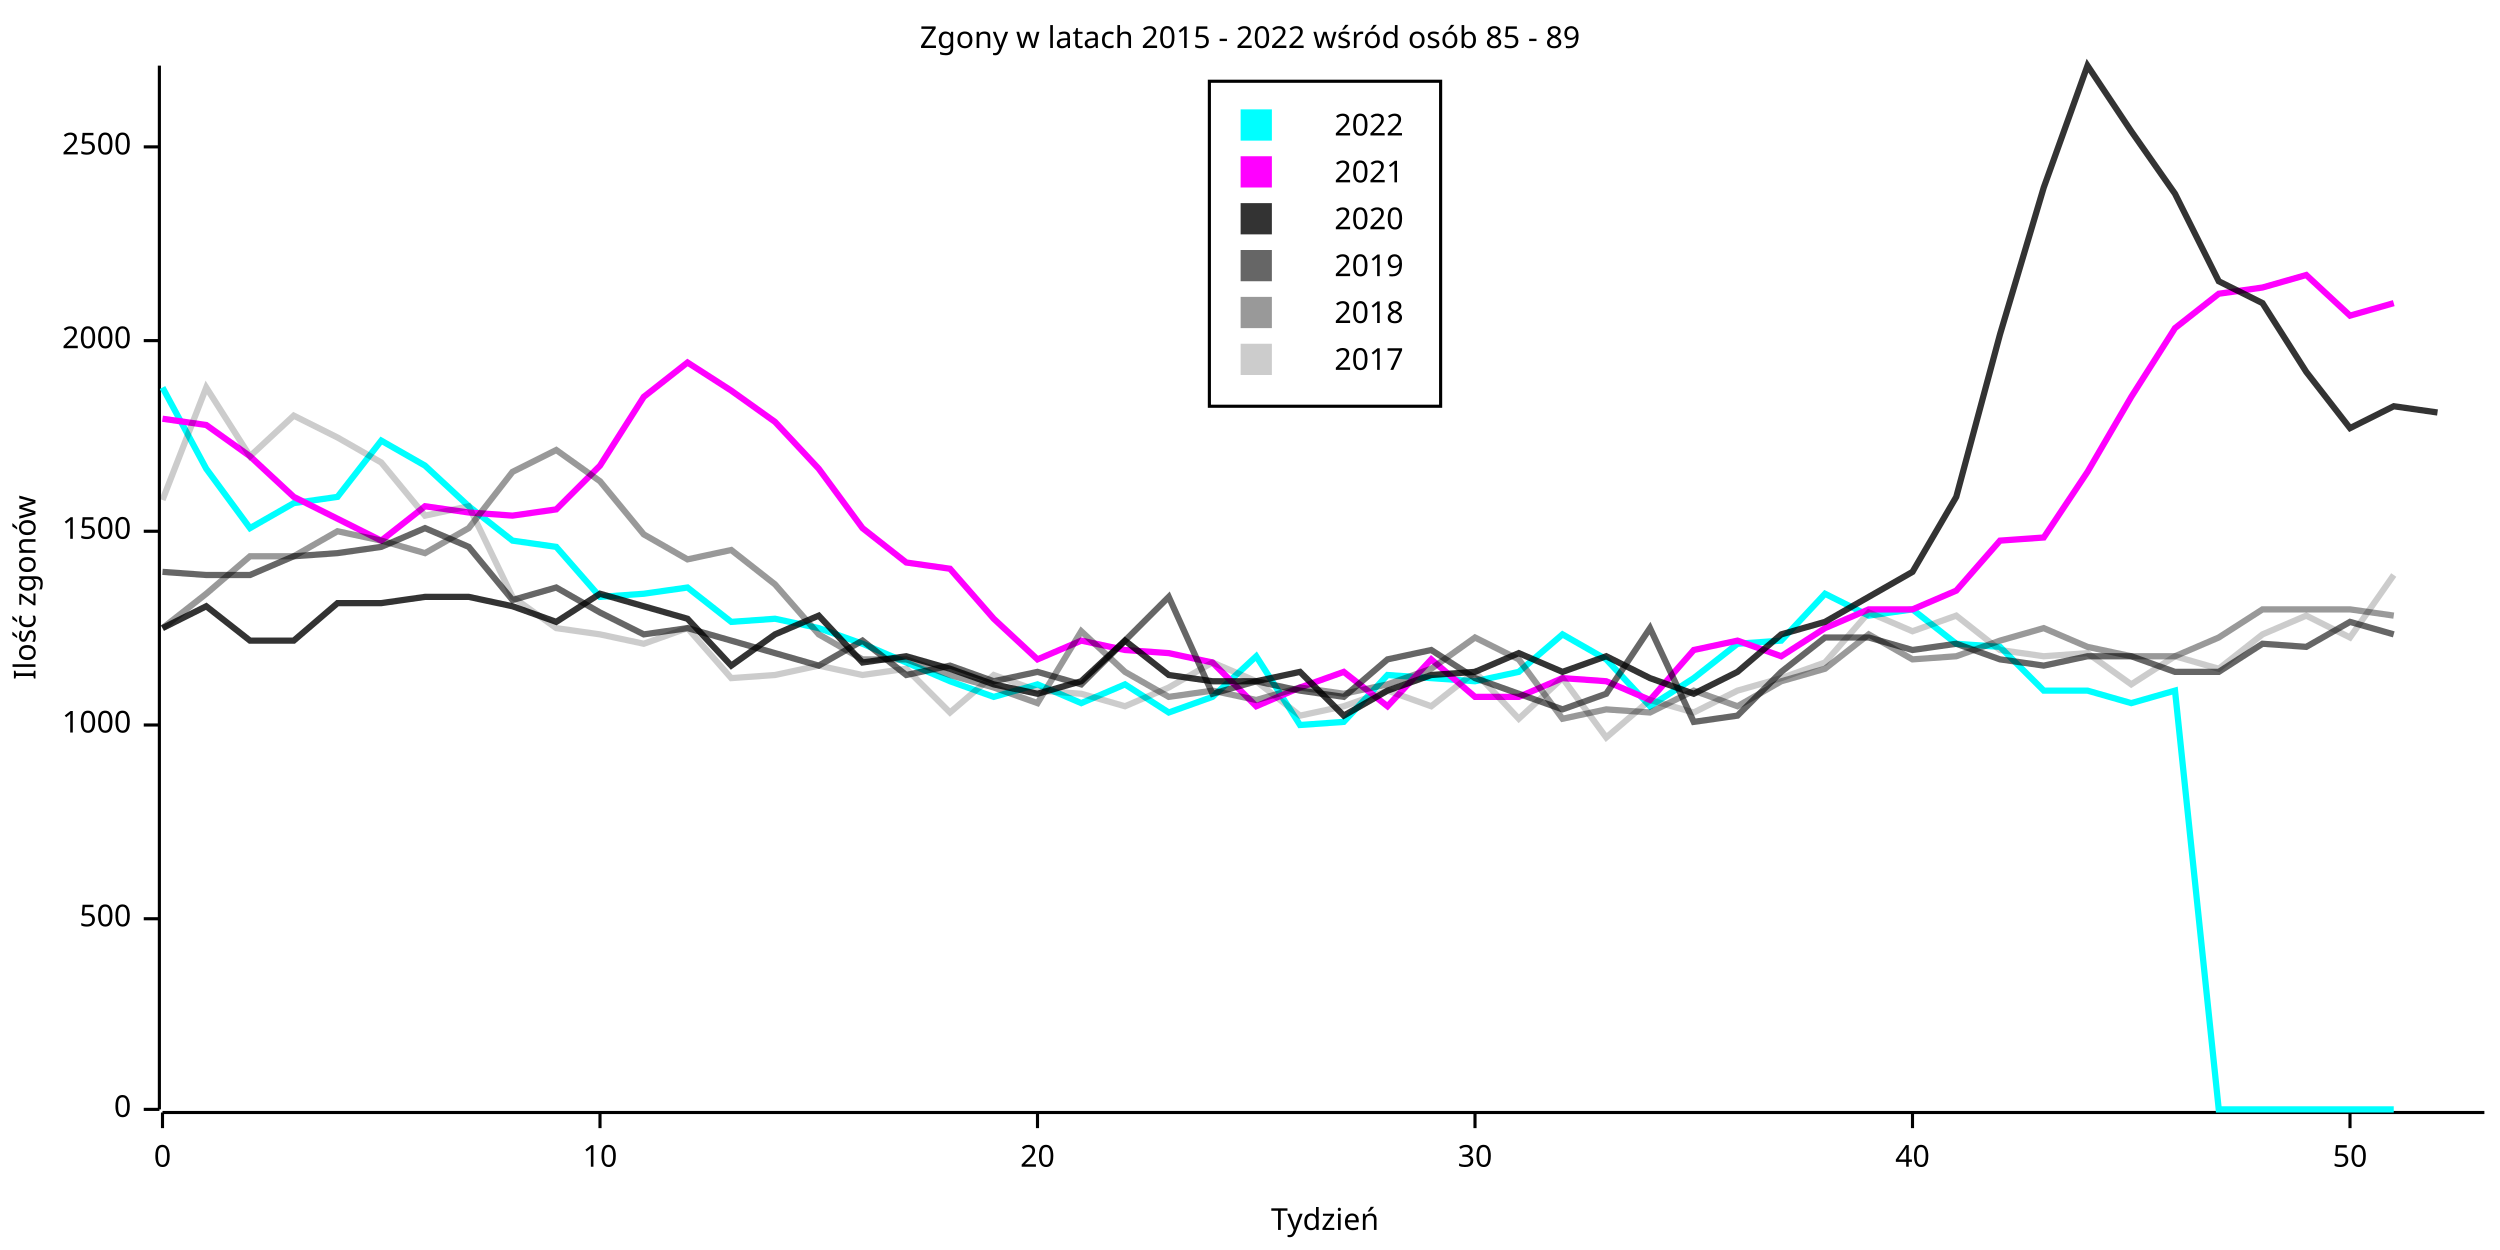
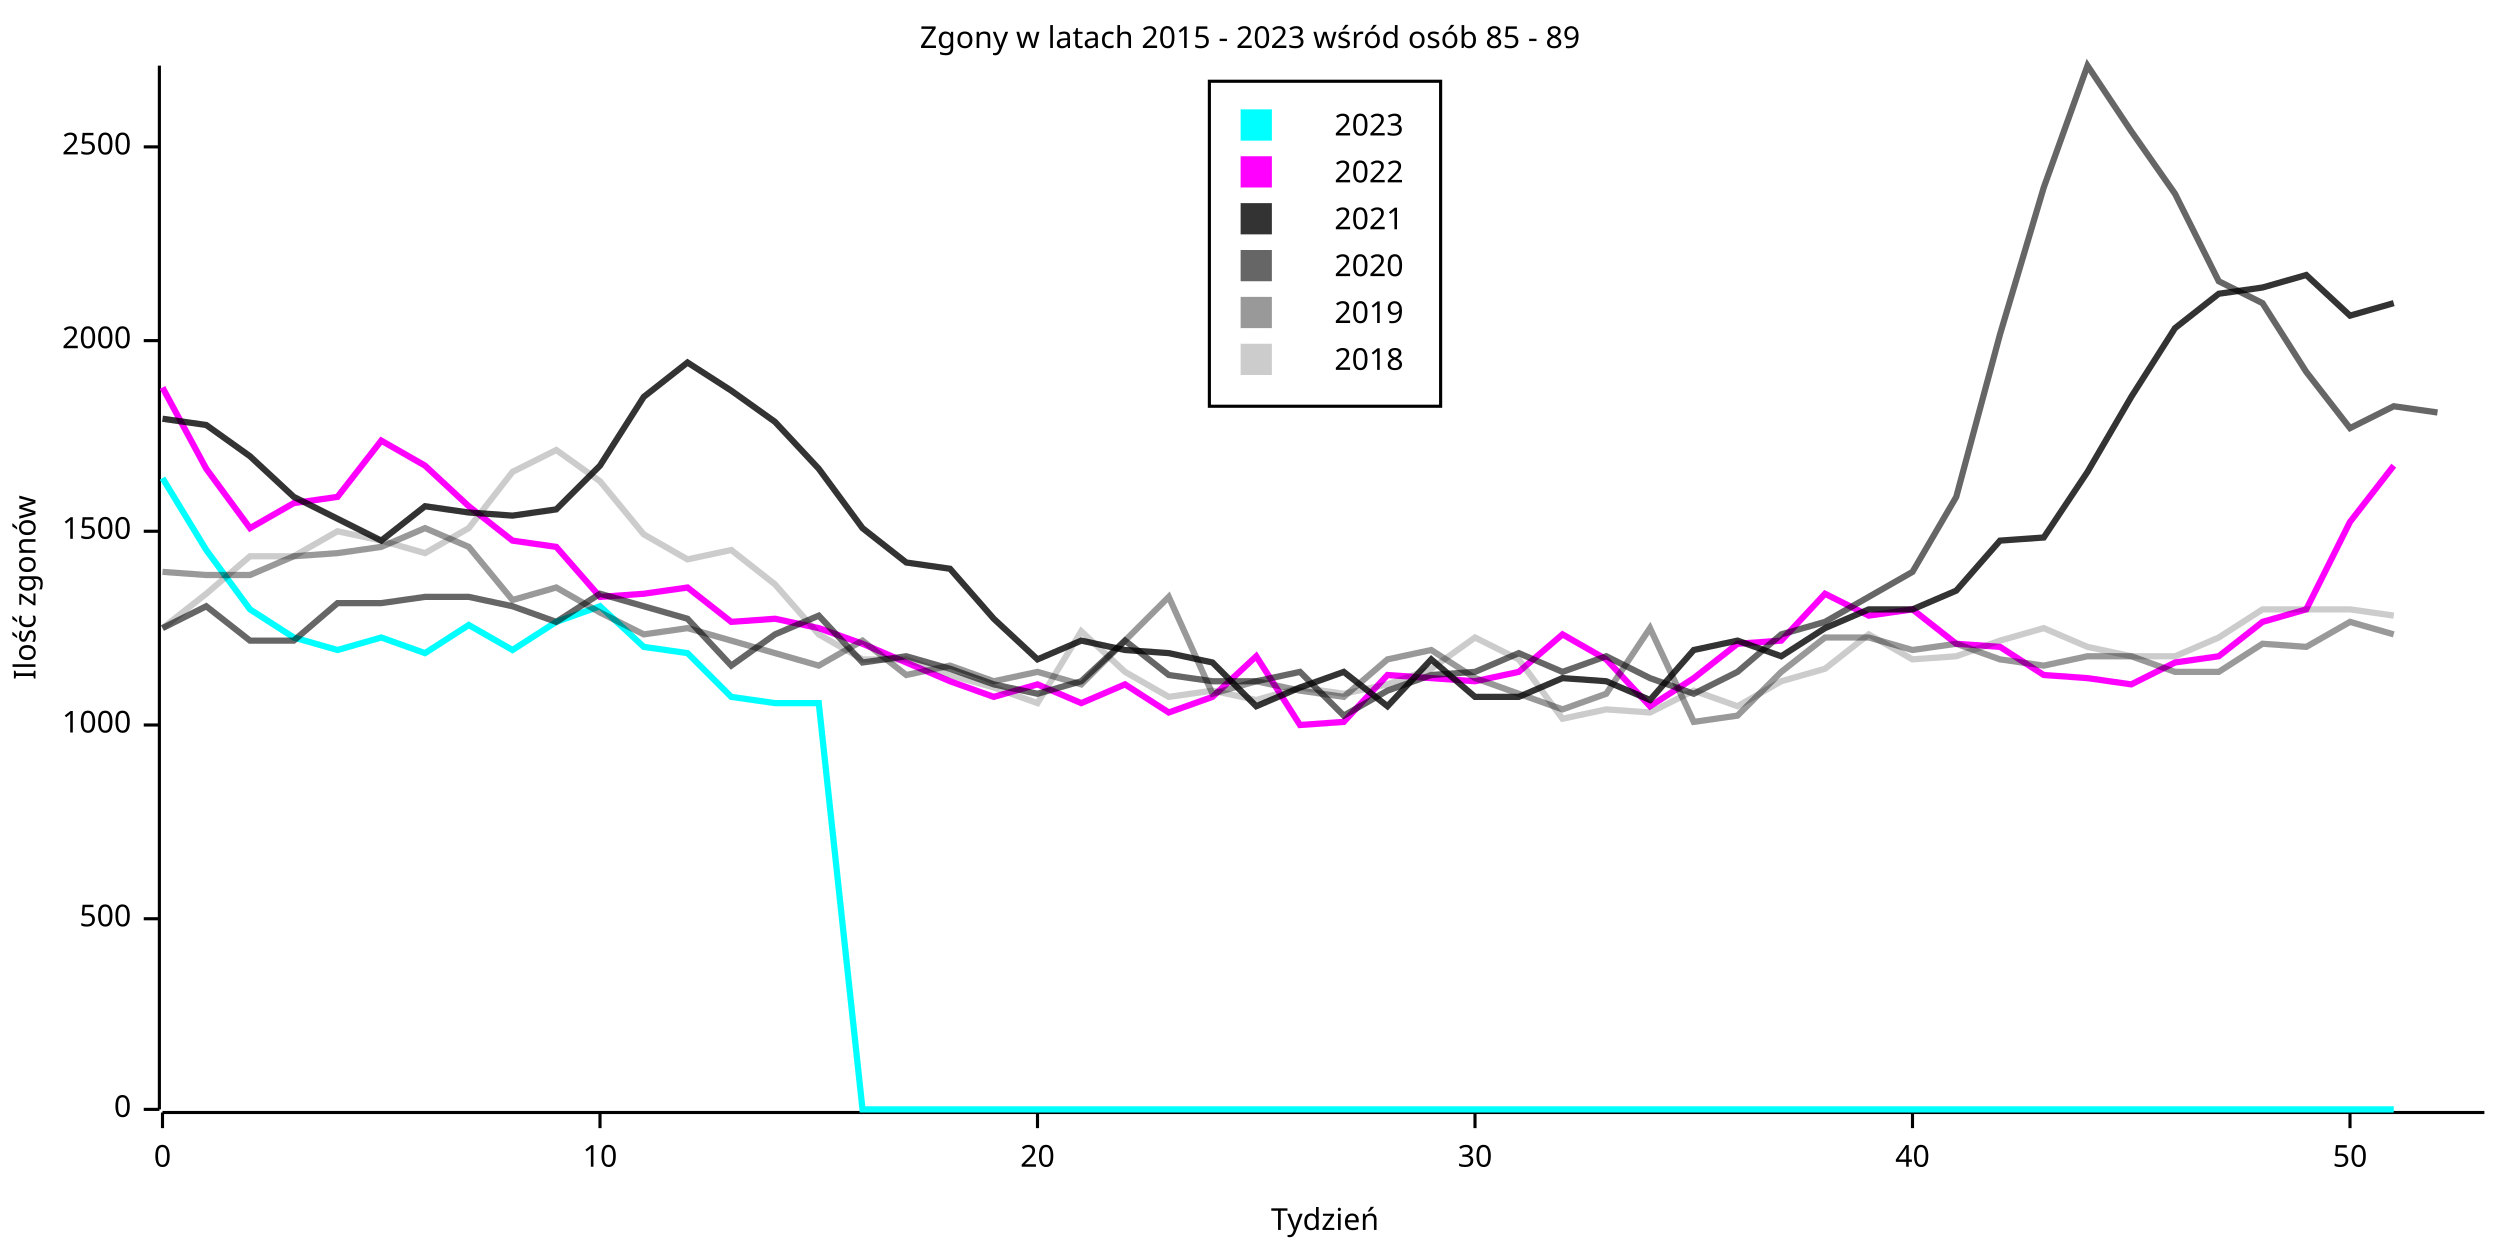
<svg xmlns="http://www.w3.org/2000/svg" width="800" height="400" viewBox="0 0 800 400">
  <rect x="0" y="0" width="800" height="400" opacity="1" fill="#FFFFFF" stroke="none" />
  <text x="400" y="8" dy="0.76em" text-anchor="middle" font-family="sans-serif" font-size="9.677" opacity="1" fill="#000000">
- Zgony w latach 2015 - 2022 wśród osób 85 - 89
+ Zgony w latach 2015 - 2023 wśród osób 85 - 89
</text>
  <text x="4" y="188" dy="0.76em" text-anchor="middle" font-family="sans-serif" font-size="9.677" opacity="1" fill="#000000" transform="rotate(270, 4, 188)">
Ilość zgonów
</text>
  <text x="424" y="396" dy="-0.5ex" text-anchor="middle" font-family="sans-serif" font-size="9.677" opacity="1" fill="#000000">
Tydzień
</text>
  <polyline fill="none" opacity="1" stroke="#000000" stroke-width="1" points="51,21 51,355 " />
  <text x="42" y="355" dy="0.5ex" text-anchor="end" font-family="sans-serif" font-size="9.677" opacity="1" fill="#000000">
0
</text>
  <polyline fill="none" opacity="1" stroke="#000000" stroke-width="1" points="46,355 51,355 " />
  <text x="42" y="294" dy="0.5ex" text-anchor="end" font-family="sans-serif" font-size="9.677" opacity="1" fill="#000000">
500
</text>
  <polyline fill="none" opacity="1" stroke="#000000" stroke-width="1" points="46,294 51,294 " />
  <text x="42" y="232" dy="0.5ex" text-anchor="end" font-family="sans-serif" font-size="9.677" opacity="1" fill="#000000">
1000
</text>
  <polyline fill="none" opacity="1" stroke="#000000" stroke-width="1" points="46,232 51,232 " />
  <text x="42" y="170" dy="0.5ex" text-anchor="end" font-family="sans-serif" font-size="9.677" opacity="1" fill="#000000">
1500
</text>
  <polyline fill="none" opacity="1" stroke="#000000" stroke-width="1" points="46,170 51,170 " />
  <text x="42" y="109" dy="0.5ex" text-anchor="end" font-family="sans-serif" font-size="9.677" opacity="1" fill="#000000">
2000
</text>
  <polyline fill="none" opacity="1" stroke="#000000" stroke-width="1" points="46,109 51,109 " />
  <text x="42" y="47" dy="0.5ex" text-anchor="end" font-family="sans-serif" font-size="9.677" opacity="1" fill="#000000">
2500
</text>
  <polyline fill="none" opacity="1" stroke="#000000" stroke-width="1" points="46,47 51,47 " />
  <polyline fill="none" opacity="1" stroke="#000000" stroke-width="1" points="52,356 795,356 " />
  <text x="52" y="366" dy="0.76em" text-anchor="middle" font-family="sans-serif" font-size="9.677" opacity="1" fill="#000000">
0
</text>
  <polyline fill="none" opacity="1" stroke="#000000" stroke-width="1" points="52,356 52,361 " />
  <text x="192" y="366" dy="0.76em" text-anchor="middle" font-family="sans-serif" font-size="9.677" opacity="1" fill="#000000">
10
</text>
  <polyline fill="none" opacity="1" stroke="#000000" stroke-width="1" points="192,356 192,361 " />
  <text x="332" y="366" dy="0.76em" text-anchor="middle" font-family="sans-serif" font-size="9.677" opacity="1" fill="#000000">
20
</text>
  <polyline fill="none" opacity="1" stroke="#000000" stroke-width="1" points="332,356 332,361 " />
  <text x="472" y="366" dy="0.76em" text-anchor="middle" font-family="sans-serif" font-size="9.677" opacity="1" fill="#000000">
30
</text>
  <polyline fill="none" opacity="1" stroke="#000000" stroke-width="1" points="472,356 472,361 " />
  <text x="612" y="366" dy="0.76em" text-anchor="middle" font-family="sans-serif" font-size="9.677" opacity="1" fill="#000000">
40
</text>
  <polyline fill="none" opacity="1" stroke="#000000" stroke-width="1" points="612,356 612,361 " />
  <text x="752" y="366" dy="0.76em" text-anchor="middle" font-family="sans-serif" font-size="9.677" opacity="1" fill="#000000">
50
</text>
  <polyline fill="none" opacity="1" stroke="#000000" stroke-width="1" points="752,356 752,361 " />
-   <polyline fill="none" opacity="1" stroke="#00FFFF" stroke-width="2" points="52,124 66,150 80,169 94,161 108,159 122,141 136,149 150,162 164,173 178,175 192,191 206,190 220,188 234,199 248,198 262,201 276,206 290,212 304,218 318,223 332,219 346,225 360,219 374,228 388,223 402,210 416,232 430,231 444,216 458,217 472,218 486,215 500,203 514,211 528,226 542,217 556,206 570,205 584,190 598,197 612,195 626,206 640,207 654,221 668,221 682,225 696,221 710,355 724,355 738,355 752,355 766,355 " />
-   <polyline fill="none" opacity="1" stroke="#FF00FF" stroke-width="2" points="52,134 66,136 80,146 94,159 108,166 122,173 136,162 150,164 164,165 178,163 192,149 206,127 220,116 234,125 248,135 262,150 276,169 290,180 304,182 318,198 332,211 346,205 360,208 374,209 388,212 402,226 416,220 430,215 444,226 458,211 472,223 486,223 500,217 514,218 528,224 542,208 556,205 570,210 584,201 598,195 612,195 626,189 640,173 654,172 668,151 682,127 696,105 710,94 724,92 738,88 752,101 766,97 " />
-   <polyline fill="none" opacity="0.8" stroke="#000000" stroke-width="2" points="52,201 66,194 80,205 94,205 108,193 122,193 136,191 150,191 164,194 178,199 192,190 206,194 220,198 234,213 248,203 262,197 276,212 290,210 304,214 318,219 332,222 346,218 360,205 374,216 388,218 402,218 416,215 430,229 444,221 458,216 472,215 486,209 500,215 514,210 528,217 542,222 556,215 570,203 584,199 598,191 612,183 626,159 640,107 654,60 668,21 682,42 696,62 710,90 724,97 738,119 752,137 766,130 780,132 " />
-   <polyline fill="none" opacity="0.6" stroke="#000000" stroke-width="2" points="52,183 66,184 80,184 94,178 108,177 122,175 136,169 150,175 164,192 178,188 192,196 206,203 220,201 234,205 248,209 262,213 276,205 290,216 304,213 318,218 332,215 346,219 360,205 374,191 388,222 402,218 416,221 430,223 444,211 458,208 472,217 486,222 500,227 514,222 528,201 542,231 556,229 570,215 584,204 598,204 612,208 626,206 640,211 654,213 668,210 682,210 696,215 710,215 724,206 738,207 752,199 766,203 " />
-   <polyline fill="none" opacity="0.4" stroke="#000000" stroke-width="2" points="52,201 66,190 80,178 94,178 108,170 122,173 136,177 150,169 164,151 178,144 192,154 206,171 220,179 234,176 248,187 262,203 276,211 290,211 304,216 318,220 332,225 346,202 360,215 374,223 388,221 402,224 416,220 430,222 444,219 458,214 472,204 486,211 500,230 514,227 528,228 542,221 556,226 570,218 584,214 598,203 612,211 626,210 640,205 654,201 668,207 682,210 696,210 710,204 724,195 738,195 752,195 766,197 " />
-   <polyline fill="none" opacity="0.2" stroke="#000000" stroke-width="2" points="52,160 66,124 80,146 94,133 108,140 122,148 136,165 150,162 164,191 178,201 192,203 206,206 220,201 234,217 248,216 262,213 276,216 290,214 304,228 318,216 332,221 346,222 360,226 374,220 388,212 402,218 416,229 430,226 444,221 458,226 472,215 486,230 500,217 514,236 528,224 542,228 556,221 570,217 584,212 598,196 612,202 626,197 640,208 654,210 668,209 682,219 696,210 710,214 724,203 738,197 752,204 766,184 " />
+   <polyline fill="none" opacity="1" stroke="#00FFFF" stroke-width="2" points="52,153 66,176 80,195 94,204 108,208 122,204 136,209 150,200 164,208 178,199 192,194 206,207 220,209 234,223 248,225 262,225 276,355 290,355 304,355 318,355 332,355 346,355 360,355 374,355 388,355 402,355 416,355 430,355 444,355 458,355 472,355 486,355 500,355 514,355 528,355 542,355 556,355 570,355 584,355 598,355 612,355 626,355 640,355 654,355 668,355 682,355 696,355 710,355 724,355 738,355 752,355 766,355 " />
+   <polyline fill="none" opacity="1" stroke="#FF00FF" stroke-width="2" points="52,124 66,150 80,169 94,161 108,159 122,141 136,149 150,162 164,173 178,175 192,191 206,190 220,188 234,199 248,198 262,201 276,206 290,212 304,218 318,223 332,219 346,225 360,219 374,228 388,223 402,210 416,232 430,231 444,216 458,217 472,218 486,215 500,203 514,211 528,226 542,217 556,206 570,205 584,190 598,197 612,195 626,206 640,207 654,216 668,217 682,219 696,212 710,210 724,199 738,195 752,167 766,149 " />
+   <polyline fill="none" opacity="0.8" stroke="#000000" stroke-width="2" points="52,134 66,136 80,146 94,159 108,166 122,173 136,162 150,164 164,165 178,163 192,149 206,127 220,116 234,125 248,135 262,150 276,169 290,180 304,182 318,198 332,211 346,205 360,208 374,209 388,212 402,226 416,220 430,215 444,226 458,211 472,223 486,223 500,217 514,218 528,224 542,208 556,205 570,210 584,201 598,195 612,195 626,189 640,173 654,172 668,151 682,127 696,105 710,94 724,92 738,88 752,101 766,97 " />
+   <polyline fill="none" opacity="0.6" stroke="#000000" stroke-width="2" points="52,201 66,194 80,205 94,205 108,193 122,193 136,191 150,191 164,194 178,199 192,190 206,194 220,198 234,213 248,203 262,197 276,212 290,210 304,214 318,219 332,222 346,218 360,205 374,216 388,218 402,218 416,215 430,229 444,221 458,216 472,215 486,209 500,215 514,210 528,217 542,222 556,215 570,203 584,199 598,191 612,183 626,159 640,107 654,60 668,21 682,42 696,62 710,90 724,97 738,119 752,137 766,130 780,132 " />
+   <polyline fill="none" opacity="0.4" stroke="#000000" stroke-width="2" points="52,183 66,184 80,184 94,178 108,177 122,175 136,169 150,175 164,192 178,188 192,196 206,203 220,201 234,205 248,209 262,213 276,205 290,216 304,213 318,218 332,215 346,219 360,205 374,191 388,222 402,218 416,221 430,223 444,211 458,208 472,217 486,222 500,227 514,222 528,201 542,231 556,229 570,215 584,204 598,204 612,208 626,206 640,211 654,213 668,210 682,210 696,215 710,215 724,206 738,207 752,199 766,203 " />
+   <polyline fill="none" opacity="0.2" stroke="#000000" stroke-width="2" points="52,201 66,190 80,178 94,178 108,170 122,173 136,177 150,169 164,151 178,144 192,154 206,171 220,179 234,176 248,187 262,203 276,211 290,211 304,216 318,220 332,225 346,202 360,215 374,223 388,221 402,224 416,220 430,222 444,219 458,214 472,204 486,211 500,230 514,227 528,228 542,221 556,226 570,218 584,214 598,203 612,211 626,210 640,205 654,201 668,207 682,210 696,210 710,204 724,195 738,195 752,195 766,197 " />
  <rect x="387" y="26" width="74" height="104" opacity="1" fill="none" stroke="#000000" />
  <text x="427" y="36" dy="0.76em" text-anchor="start" font-family="sans-serif" font-size="9.677" opacity="1" fill="#000000">
+ 2023
+ </text>
+   <text x="427" y="51" dy="0.76em" text-anchor="start" font-family="sans-serif" font-size="9.677" opacity="1" fill="#000000">
2022
</text>
-   <text x="427" y="51" dy="0.76em" text-anchor="start" font-family="sans-serif" font-size="9.677" opacity="1" fill="#000000">
+   <text x="427" y="66" dy="0.76em" text-anchor="start" font-family="sans-serif" font-size="9.677" opacity="1" fill="#000000">
2021
</text>
-   <text x="427" y="66" dy="0.76em" text-anchor="start" font-family="sans-serif" font-size="9.677" opacity="1" fill="#000000">
+   <text x="427" y="81" dy="0.76em" text-anchor="start" font-family="sans-serif" font-size="9.677" opacity="1" fill="#000000">
2020
</text>
-   <text x="427" y="81" dy="0.76em" text-anchor="start" font-family="sans-serif" font-size="9.677" opacity="1" fill="#000000">
+   <text x="427" y="96" dy="0.76em" text-anchor="start" font-family="sans-serif" font-size="9.677" opacity="1" fill="#000000">
2019
</text>
-   <text x="427" y="96" dy="0.76em" text-anchor="start" font-family="sans-serif" font-size="9.677" opacity="1" fill="#000000">
+   <text x="427" y="111" dy="0.76em" text-anchor="start" font-family="sans-serif" font-size="9.677" opacity="1" fill="#000000">
2018
- </text>
-   <text x="427" y="111" dy="0.76em" text-anchor="start" font-family="sans-serif" font-size="9.677" opacity="1" fill="#000000">
- 2017
</text>
  <rect x="397" y="35" width="10" height="10" opacity="1" fill="#00FFFF" stroke="none" />
  <rect x="397" y="50" width="10" height="10" opacity="1" fill="#FF00FF" stroke="none" />
  <rect x="397" y="65" width="10" height="10" opacity="0.8" fill="#000000" stroke="none" />
  <rect x="397" y="80" width="10" height="10" opacity="0.6" fill="#000000" stroke="none" />
  <rect x="397" y="95" width="10" height="10" opacity="0.4" fill="#000000" stroke="none" />
  <rect x="397" y="110" width="10" height="10" opacity="0.2" fill="#000000" stroke="none" />
</svg>
